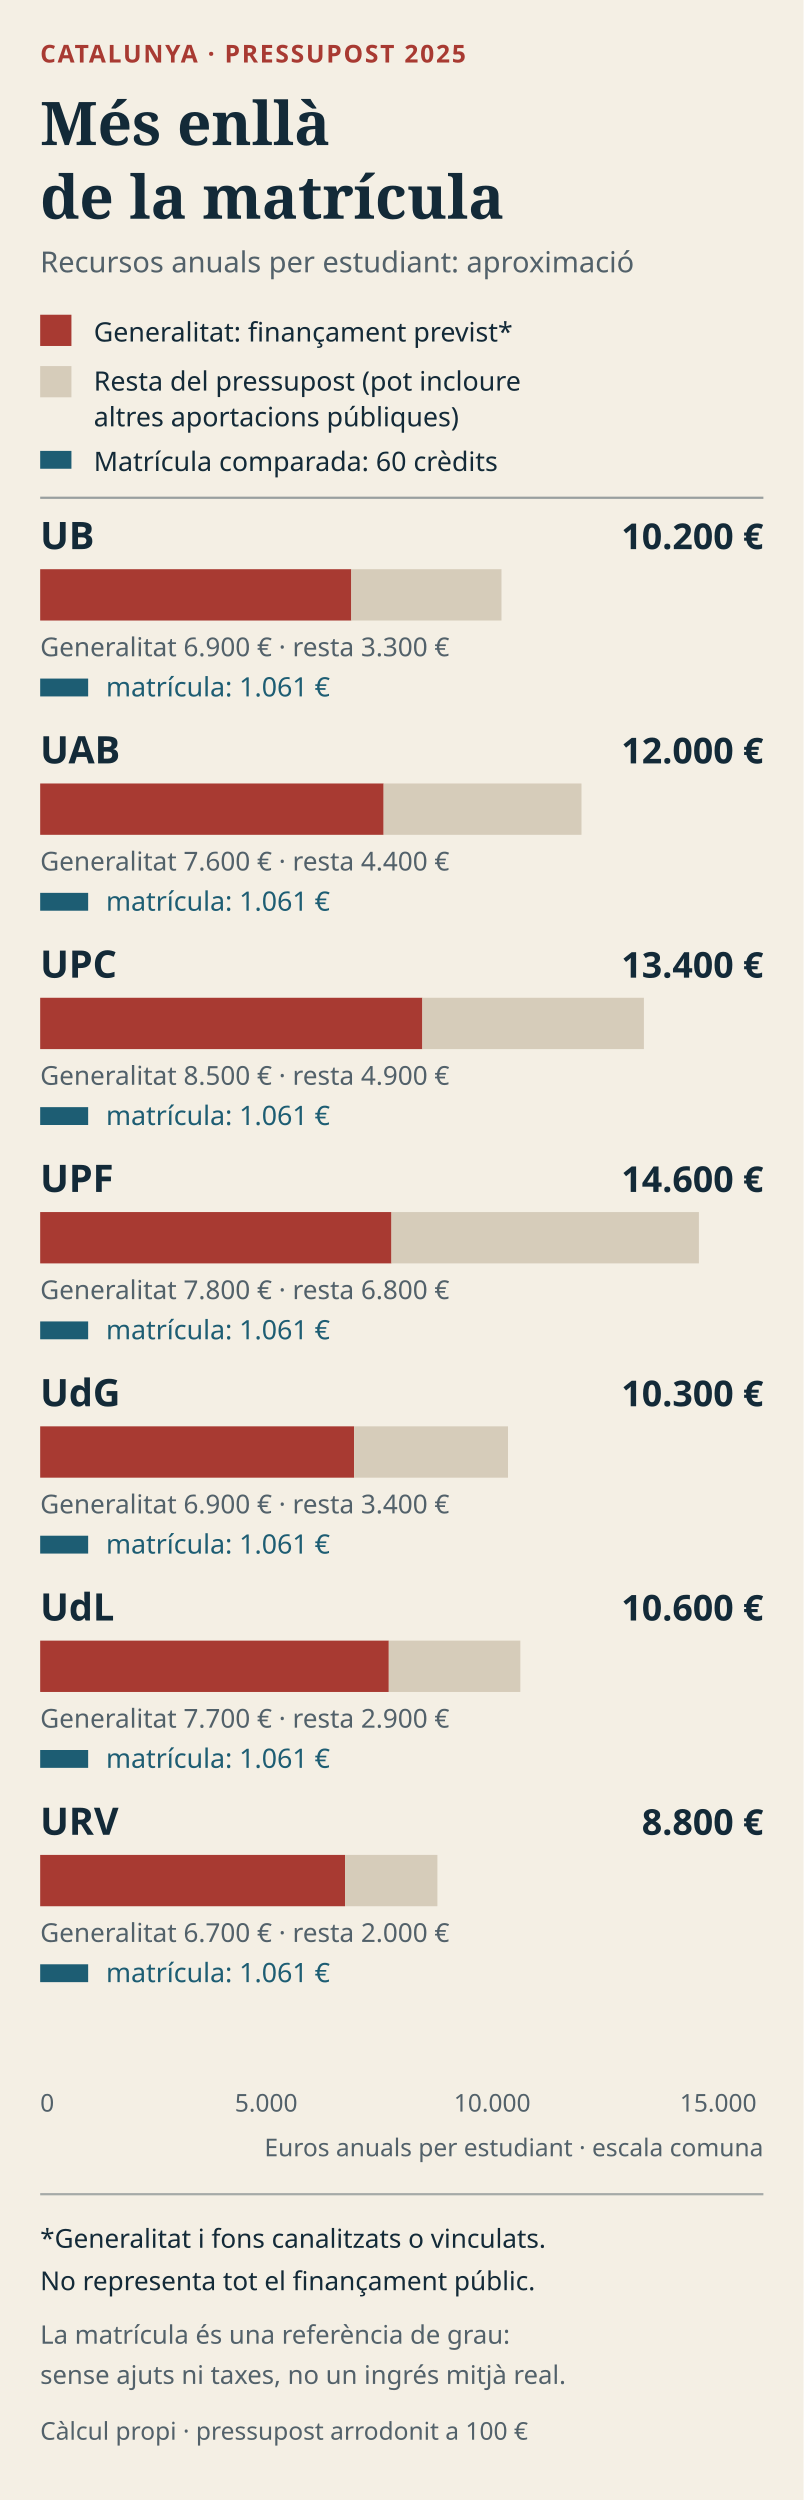
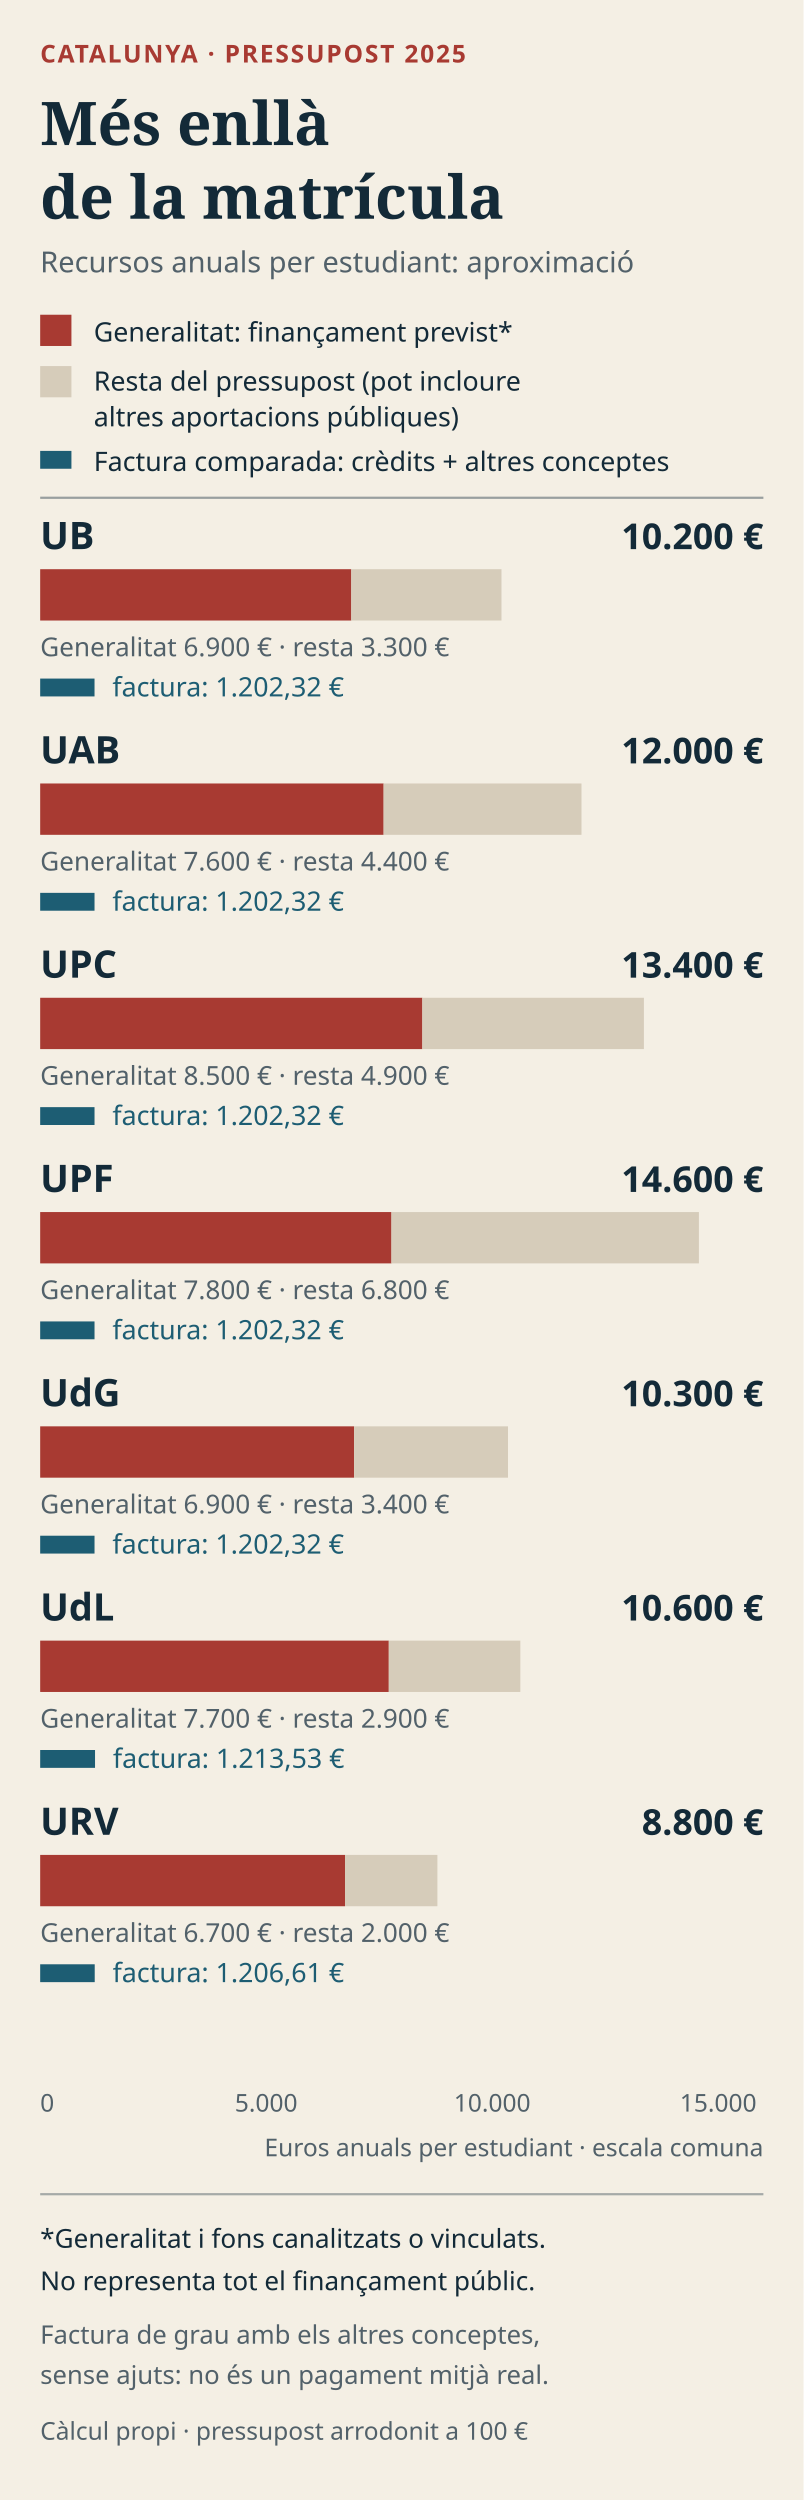
<svg xmlns="http://www.w3.org/2000/svg" width="360" height="1120" viewBox="0 0 360 1120" role="img" aria-labelledby="ucm-title ucm-desc">
  <rect width="360" height="1120" fill="#f4efe4" />
  <g font-family="system-ui, sans-serif" fill="#132a38">
    <text x="18" y="28" fill="#a83a32" font-size="11" font-weight="700" letter-spacing="0.8">CATALUNYA · PRESSUPOST 2025</text>
    <text x="18" y="65" font-family="Georgia, serif" font-size="27" font-weight="700">Més enllà</text>
    <text x="18" y="98" font-family="Georgia, serif" font-size="27" font-weight="700">de la matrícula</text>
    <text x="18" y="122" fill="#52616a" font-size="13">Recursos anuals per estudiant: aproximació</text>
    <rect x="18" y="141" width="14" height="14" fill="#a83a32" />
    <text x="42" y="153" font-size="12">Generalitat: finançament previst*</text>
    <rect x="18" y="164" width="14" height="14" fill="#d6ccba" />
    <text x="42" y="175" font-size="12">Resta del pressupost (pot incloure</text>
    <text x="42" y="191" font-size="12">altres aportacions públiques)</text>
    <rect x="18" y="202" width="14" height="8" fill="#1d5d73" />
-     <text x="42" y="211" font-size="12">Matrícula comparada: 60 crèdits</text>
+     <text x="42" y="211" font-size="12">Factura comparada: crèdits + altres conceptes</text>
    <line x1="18" y1="223" x2="342" y2="223" stroke="#132a38" stroke-opacity="0.4" />
    <g aria-label="UB">
      <text x="18" y="246" font-size="17" font-weight="750">UB</text>
      <text x="342" y="246" text-anchor="end" font-size="16" font-weight="700">10.200 €</text>
      <rect x="18" y="255" width="139.386" height="23" fill="#a83a32" />
      <rect x="157.386" y="255" width="67.277" height="23" fill="#d6ccba" />
      <text x="18" y="294" fill="#52616a" font-size="11.7">Generalitat 6.900 € · resta 3.300 €</text>
-       <rect x="18" y="304" width="21.493" height="8" fill="#1d5d73" />
-       <text x="47.493" y="312" fill="#1d5d73" font-size="12">matrícula: 1.061 €</text>
+       <rect x="18" y="304" width="24.347" height="8" fill="#1d5d73" />
+       <text x="50.347" y="312" fill="#1d5d73" font-size="12">factura: 1.202,32 €</text>
    </g>
    <g aria-label="UAB">
      <text x="18" y="342" font-size="17" font-weight="750">UAB</text>
      <text x="342" y="342" text-anchor="end" font-size="16" font-weight="700">12.000 €</text>
      <rect x="18" y="351" width="153.870" height="23" fill="#a83a32" />
      <rect x="171.870" y="351" width="88.637" height="23" fill="#d6ccba" />
      <text x="18" y="390" fill="#52616a" font-size="11.7">Generalitat 7.600 € · resta 4.400 €</text>
-       <rect x="18" y="400" width="21.493" height="8" fill="#1d5d73" />
-       <text x="47.493" y="408" fill="#1d5d73" font-size="12">matrícula: 1.061 €</text>
+       <rect x="18" y="400" width="24.347" height="8" fill="#1d5d73" />
+       <text x="50.347" y="408" fill="#1d5d73" font-size="12">factura: 1.202,32 €</text>
    </g>
    <g aria-label="UPC">
      <text x="18" y="438" font-size="17" font-weight="750">UPC</text>
      <text x="342" y="438" text-anchor="end" font-size="16" font-weight="700">13.400 €</text>
      <rect x="18" y="447" width="171.218" height="23" fill="#a83a32" />
      <rect x="189.218" y="447" width="99.249" height="23" fill="#d6ccba" />
      <text x="18" y="486" fill="#52616a" font-size="11.7">Generalitat 8.500 € · resta 4.900 €</text>
-       <rect x="18" y="496" width="21.493" height="8" fill="#1d5d73" />
-       <text x="47.493" y="504" fill="#1d5d73" font-size="12">matrícula: 1.061 €</text>
+       <rect x="18" y="496" width="24.347" height="8" fill="#1d5d73" />
+       <text x="50.347" y="504" fill="#1d5d73" font-size="12">factura: 1.202,32 €</text>
    </g>
    <g aria-label="UPF">
      <text x="18" y="534" font-size="17" font-weight="750">UPF</text>
      <text x="342" y="534" text-anchor="end" font-size="16" font-weight="700">14.600 €</text>
      <rect x="18" y="543" width="157.382" height="23" fill="#a83a32" />
      <rect x="175.382" y="543" width="137.729" height="23" fill="#d6ccba" />
      <text x="18" y="582" fill="#52616a" font-size="11.7">Generalitat 7.800 € · resta 6.800 €</text>
-       <rect x="18" y="592" width="21.493" height="8" fill="#1d5d73" />
-       <text x="47.493" y="600" fill="#1d5d73" font-size="12">matrícula: 1.061 €</text>
+       <rect x="18" y="592" width="24.347" height="8" fill="#1d5d73" />
+       <text x="50.347" y="600" fill="#1d5d73" font-size="12">factura: 1.202,32 €</text>
    </g>
    <g aria-label="UdG">
      <text x="18" y="630" font-size="17" font-weight="750">UdG</text>
      <text x="342" y="630" text-anchor="end" font-size="16" font-weight="700">10.300 €</text>
      <rect x="18" y="639" width="140.643" height="23" fill="#a83a32" />
      <rect x="158.643" y="639" width="68.941" height="23" fill="#d6ccba" />
      <text x="18" y="678" fill="#52616a" font-size="11.7">Generalitat 6.900 € · resta 3.400 €</text>
-       <rect x="18" y="688" width="21.493" height="8" fill="#1d5d73" />
-       <text x="47.493" y="696" fill="#1d5d73" font-size="12">matrícula: 1.061 €</text>
+       <rect x="18" y="688" width="24.347" height="8" fill="#1d5d73" />
+       <text x="50.347" y="696" fill="#1d5d73" font-size="12">factura: 1.202,32 €</text>
    </g>
    <g aria-label="UdL">
      <text x="18" y="726" font-size="17" font-weight="750">UdL</text>
      <text x="342" y="726" text-anchor="end" font-size="16" font-weight="700">10.600 €</text>
      <rect x="18" y="735" width="156.181" height="23" fill="#a83a32" />
      <rect x="174.181" y="735" width="58.930" height="23" fill="#d6ccba" />
      <text x="18" y="774" fill="#52616a" font-size="11.7">Generalitat 7.700 € · resta 2.900 €</text>
-       <rect x="18" y="784" width="21.493" height="8" fill="#1d5d73" />
-       <text x="47.493" y="792" fill="#1d5d73" font-size="12">matrícula: 1.061 €</text>
+       <rect x="18" y="784" width="24.574" height="8" fill="#1d5d73" />
+       <text x="50.574" y="792" fill="#1d5d73" font-size="12">factura: 1.213,53 €</text>
    </g>
    <g aria-label="URV">
      <text x="18" y="822" font-size="17" font-weight="750">URV</text>
      <text x="342" y="822" text-anchor="end" font-size="16" font-weight="700">8.800 €</text>
      <rect x="18" y="831" width="136.569" height="23" fill="#a83a32" />
      <rect x="154.569" y="831" width="41.378" height="23" fill="#d6ccba" />
      <text x="18" y="870" fill="#52616a" font-size="11.7">Generalitat 6.700 € · resta 2.000 €</text>
-       <rect x="18" y="880" width="21.493" height="8" fill="#1d5d73" />
-       <text x="47.493" y="888" fill="#1d5d73" font-size="12">matrícula: 1.061 €</text>
+       <rect x="18" y="880" width="24.434" height="8" fill="#1d5d73" />
+       <text x="50.434" y="888" fill="#1d5d73" font-size="12">factura: 1.206,61 €</text>
    </g>
    <text x="18" y="946" fill="#52616a" font-size="11" text-anchor="start">0</text>
    <text x="119.25" y="946" fill="#52616a" font-size="11" text-anchor="middle">5.000</text>
    <text x="220.5" y="946" fill="#52616a" font-size="11" text-anchor="middle">10.000</text>
    <text x="321.75" y="946" fill="#52616a" font-size="11" text-anchor="middle">15.000</text>
    <text x="342" y="966" text-anchor="end" fill="#52616a" font-size="11">Euros anuals per estudiant · escala comuna</text>
    <line x1="18" y1="983" x2="342" y2="983" stroke="#132a38" stroke-opacity="0.35" />
    <text x="18" y="1007" font-size="11.7">*Generalitat i fons canalitzats o vinculats.</text>
    <text x="18" y="1026" font-size="11.7">No representa tot el finançament públic.</text>
-     <text x="18" y="1050" fill="#52616a" font-size="11.5">La matrícula és una referència de grau:</text>
-     <text x="18" y="1068" fill="#52616a" font-size="11.5">sense ajuts ni taxes, no un ingrés mitjà real.</text>
+     <text x="18" y="1050" fill="#52616a" font-size="11.5">Factura de grau amb els altres conceptes,</text>
+     <text x="18" y="1068" fill="#52616a" font-size="11.5">sense ajuts: no és un pagament mitjà real.</text>
    <text x="18" y="1093" fill="#52616a" font-size="11">Càlcul propi · pressupost arrodonit a 100 €</text>
  </g>
</svg>
